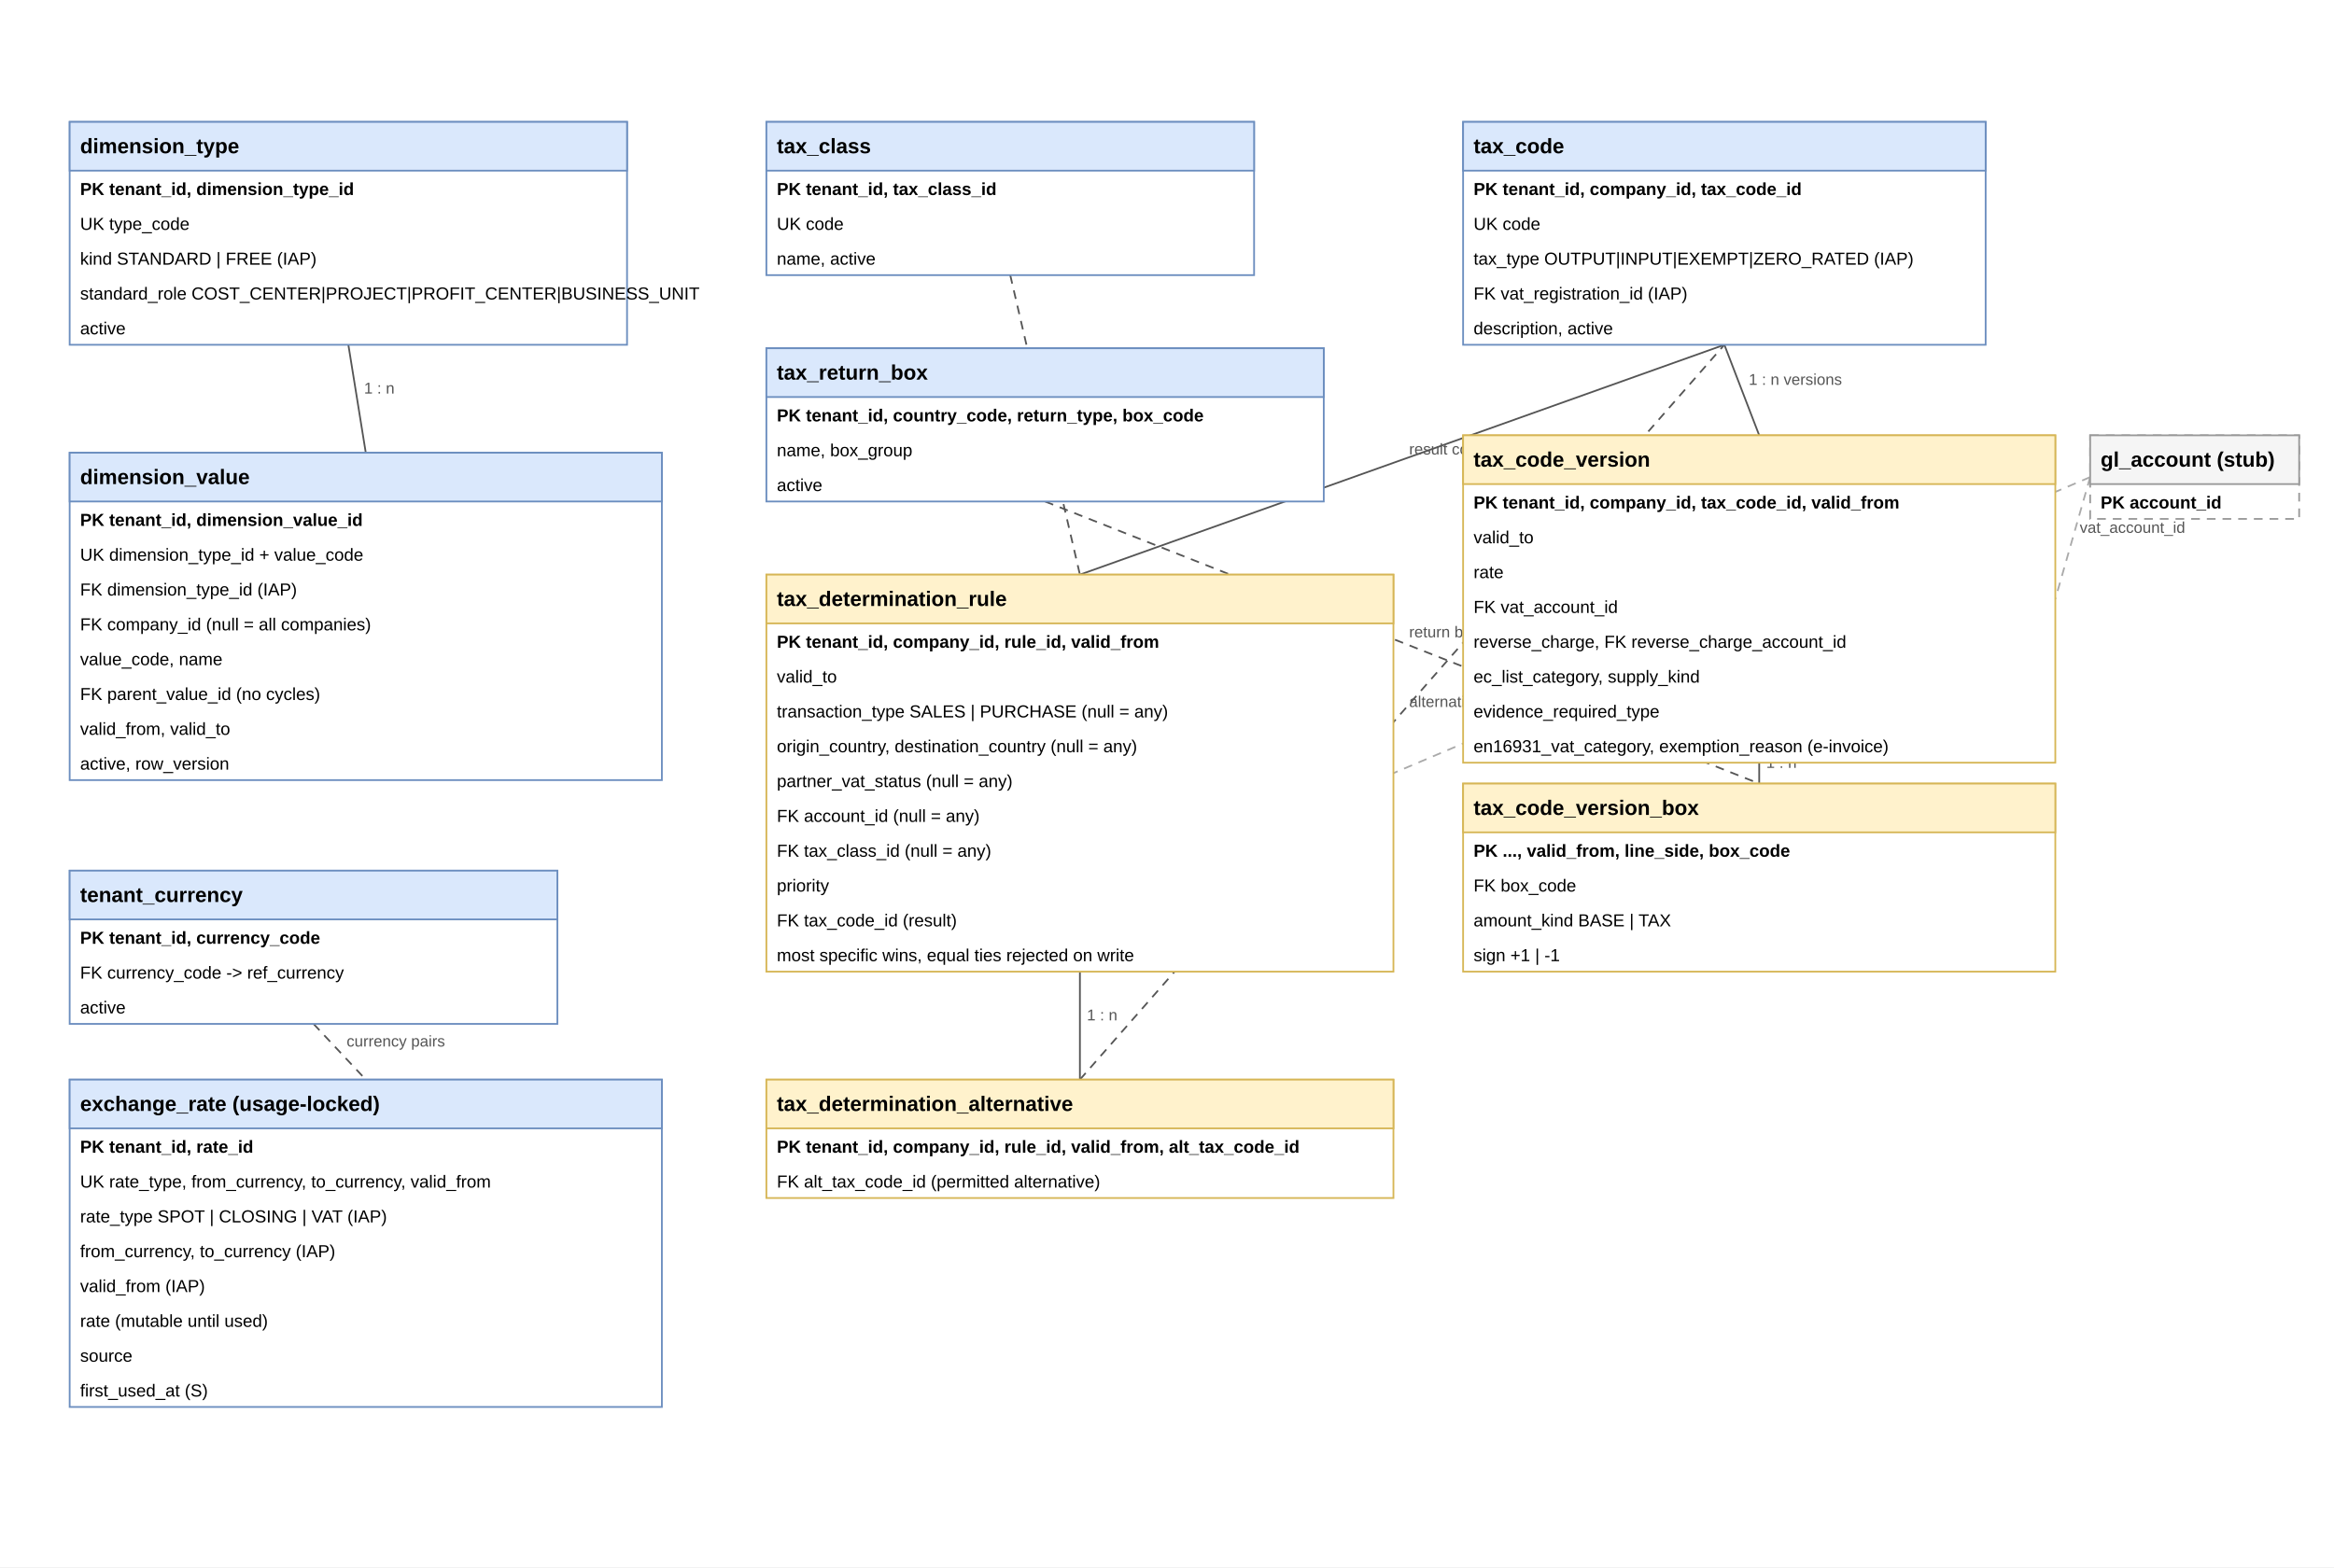
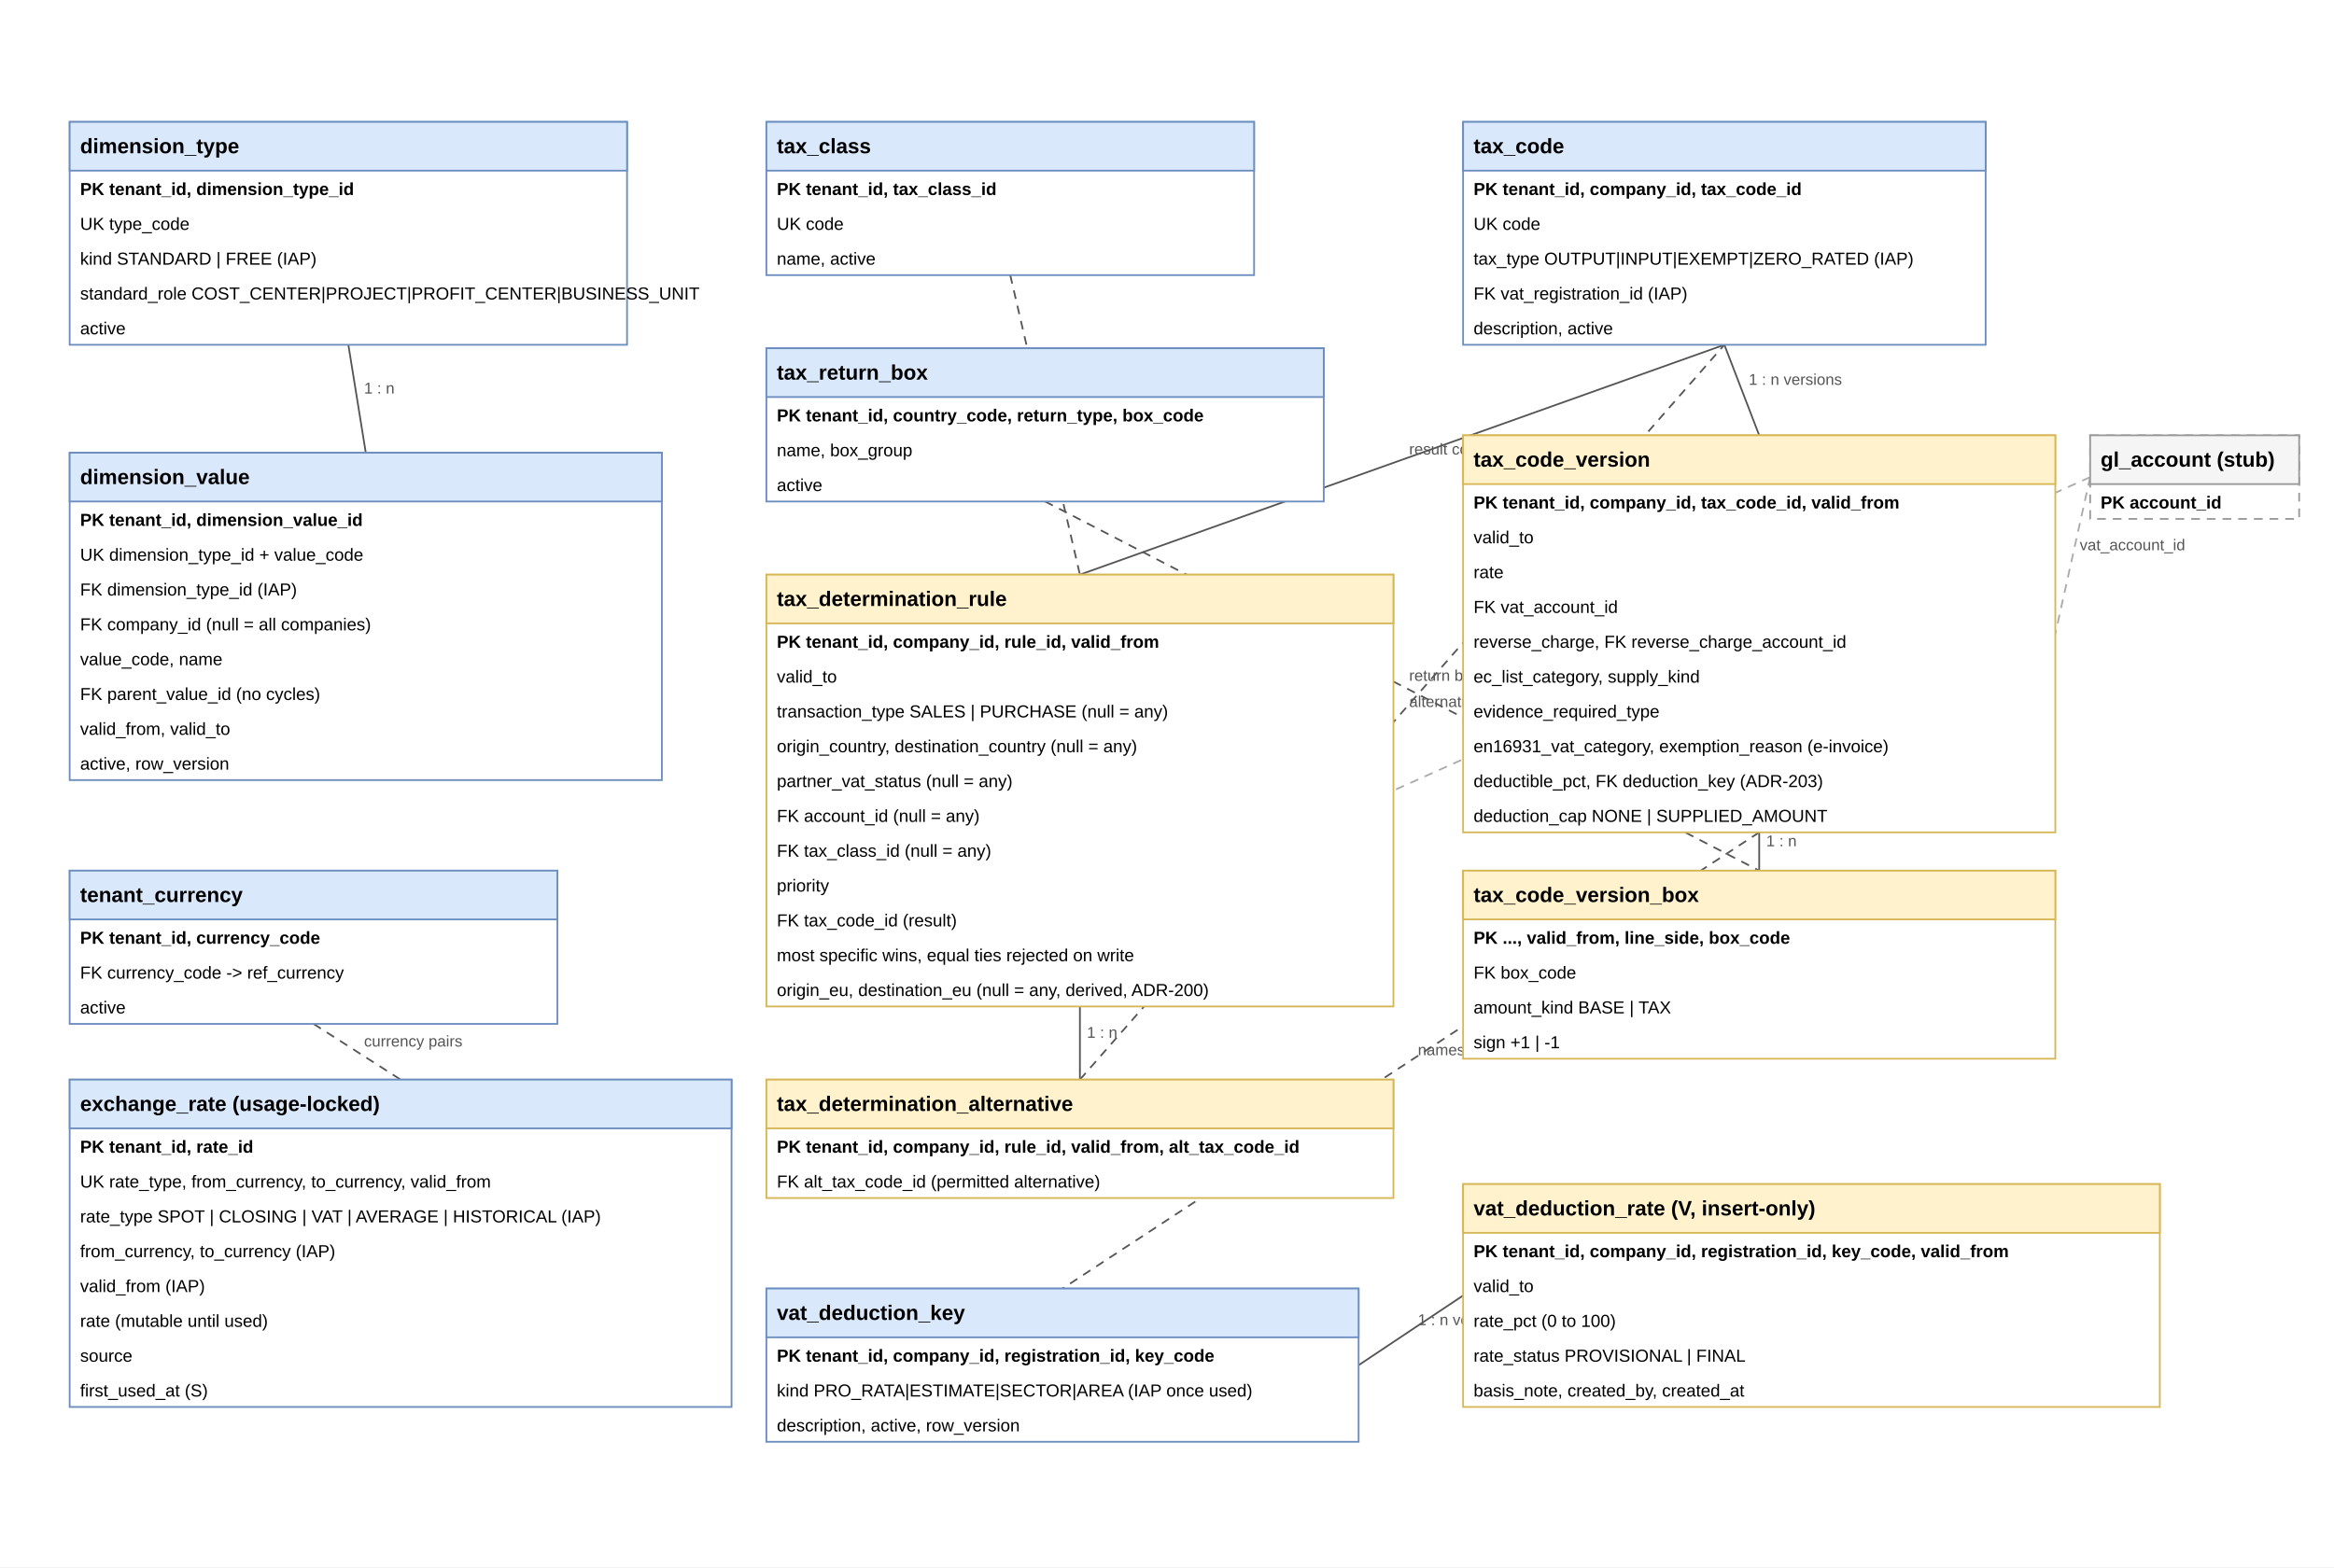
<svg xmlns="http://www.w3.org/2000/svg" viewBox="0 0 1340 900" font-family="Arial, sans-serif">
  <rect width="1340" height="900" fill="#fff" />
  <line x1="200" y1="198" x2="210" y2="260" stroke="#555" stroke-width="1" />
  <text x="209" y="226" font-size="9" fill="#555">1 : n</text>
-   <line x1="180" y1="588" x2="210" y2="620" stroke="#555" stroke-width="1" stroke-dasharray="5 4" />
-   <text x="199" y="601" font-size="9" fill="#555">currency pairs</text>
+   <line x1="180" y1="588" x2="230" y2="620" stroke="#555" stroke-width="1" stroke-dasharray="5 4" />
+   <text x="209" y="601" font-size="9" fill="#555">currency pairs</text>
  <line x1="990" y1="198" x2="1010" y2="250" stroke="#555" stroke-width="1" />
  <text x="1004" y="221" font-size="9" fill="#555">1 : n versions</text>
-   <line x1="1010" y1="438" x2="1010" y2="450" stroke="#555" stroke-width="1" />
-   <text x="1014" y="441" font-size="9" fill="#555">1 : n</text>
-   <line x1="600" y1="288" x2="1010" y2="450" stroke="#555" stroke-width="1" stroke-dasharray="5 4" />
-   <text x="809" y="366" font-size="9" fill="#555">return box</text>
+   <line x1="1010" y1="478" x2="1010" y2="500" stroke="#555" stroke-width="1" />
+   <text x="1014" y="486" font-size="9" fill="#555">1 : n</text>
+   <line x1="600" y1="288" x2="1010" y2="500" stroke="#555" stroke-width="1" stroke-dasharray="5 4" />
+   <text x="809" y="391" font-size="9" fill="#555">return box</text>
  <line x1="620" y1="330" x2="990" y2="198" stroke="#555" stroke-width="1" />
  <text x="809" y="261" font-size="9" fill="#555">result code</text>
-   <line x1="620" y1="558" x2="620" y2="620" stroke="#555" stroke-width="1" />
-   <text x="624" y="586" font-size="9" fill="#555">1 : n</text>
+   <line x1="620" y1="578" x2="620" y2="620" stroke="#555" stroke-width="1" />
+   <text x="624" y="596" font-size="9" fill="#555">1 : n</text>
  <line x1="620" y1="620" x2="990" y2="198" stroke="#555" stroke-width="1" stroke-dasharray="5 4" />
  <text x="809" y="406" font-size="9" fill="#555">alternative</text>
  <line x1="580" y1="158" x2="620" y2="330" stroke="#555" stroke-width="1" stroke-dasharray="5 4" />
  <text x="604" y="241" font-size="9" fill="#555">material class</text>
-   <line x1="1200" y1="274" x2="800" y2="444" stroke="#aaa" stroke-width="1" stroke-dasharray="5 4" />
-   <text x="1004" y="356" font-size="9" fill="#555">account</text>
-   <line x1="1200" y1="274" x2="1180" y2="344" stroke="#aaa" stroke-width="1" stroke-dasharray="5 4" />
-   <text x="1194" y="306" font-size="9" fill="#555">vat_account_id</text>
+   <line x1="1200" y1="274" x2="800" y2="454" stroke="#aaa" stroke-width="1" stroke-dasharray="5 4" />
+   <text x="1004" y="361" font-size="9" fill="#555">account</text>
+   <line x1="1200" y1="274" x2="1180" y2="364" stroke="#aaa" stroke-width="1" stroke-dasharray="5 4" />
+   <text x="1194" y="316" font-size="9" fill="#555">vat_account_id</text>
+   <line x1="780" y1="784" x2="840" y2="744" stroke="#555" stroke-width="1" />
+   <text x="814" y="761" font-size="9" fill="#555">1 : n versions</text>
+   <line x1="1010" y1="478" x2="610" y2="740" stroke="#555" stroke-width="1" stroke-dasharray="5 4" />
+   <text x="814" y="606" font-size="9" fill="#555">names deduction key</text>
  <rect x="40" y="70" width="320" height="128" fill="#fff" stroke="#6c8ebf" />
  <rect x="40" y="70" width="320" height="28" fill="#dae8fc" stroke="#6c8ebf" />
  <text x="46" y="88" font-size="12" font-weight="bold">dimension_type</text>
  <text x="46" y="112" font-size="10" font-weight="bold">PK  tenant_id, dimension_type_id</text>
  <text x="46" y="132" font-size="10">UK type_code</text>
  <text x="46" y="152" font-size="10">kind  STANDARD | FREE  (IAP)</text>
  <text x="46" y="172" font-size="10">standard_role  COST_CENTER|PROJECT|PROFIT_CENTER|BUSINESS_UNIT</text>
  <text x="46" y="192" font-size="10">active</text>
  <rect x="40" y="260" width="340" height="188" fill="#fff" stroke="#6c8ebf" />
  <rect x="40" y="260" width="340" height="28" fill="#dae8fc" stroke="#6c8ebf" />
  <text x="46" y="278" font-size="12" font-weight="bold">dimension_value</text>
  <text x="46" y="302" font-size="10" font-weight="bold">PK  tenant_id, dimension_value_id</text>
  <text x="46" y="322" font-size="10">UK dimension_type_id + value_code</text>
  <text x="46" y="342" font-size="10">FK dimension_type_id  (IAP)</text>
  <text x="46" y="362" font-size="10">FK company_id  (null = all companies)</text>
  <text x="46" y="382" font-size="10">value_code, name</text>
  <text x="46" y="402" font-size="10">FK parent_value_id  (no cycles)</text>
  <text x="46" y="422" font-size="10">valid_from, valid_to</text>
  <text x="46" y="442" font-size="10">active, row_version</text>
  <rect x="40" y="500" width="280" height="88" fill="#fff" stroke="#6c8ebf" />
  <rect x="40" y="500" width="280" height="28" fill="#dae8fc" stroke="#6c8ebf" />
  <text x="46" y="518" font-size="12" font-weight="bold">tenant_currency</text>
  <text x="46" y="542" font-size="10" font-weight="bold">PK  tenant_id, currency_code</text>
  <text x="46" y="562" font-size="10">FK currency_code -&gt; ref_currency</text>
  <text x="46" y="582" font-size="10">active</text>
-   <rect x="40" y="620" width="340" height="188" fill="#fff" stroke="#6c8ebf" />
-   <rect x="40" y="620" width="340" height="28" fill="#dae8fc" stroke="#6c8ebf" />
+   <rect x="40" y="620" width="380" height="188" fill="#fff" stroke="#6c8ebf" />
+   <rect x="40" y="620" width="380" height="28" fill="#dae8fc" stroke="#6c8ebf" />
  <text x="46" y="638" font-size="12" font-weight="bold">exchange_rate  (usage-locked)</text>
  <text x="46" y="662" font-size="10" font-weight="bold">PK  tenant_id, rate_id</text>
  <text x="46" y="682" font-size="10">UK rate_type, from_currency, to_currency, valid_from</text>
-   <text x="46" y="702" font-size="10">rate_type  SPOT | CLOSING | VAT  (IAP)</text>
+   <text x="46" y="702" font-size="10">rate_type  SPOT | CLOSING | VAT | AVERAGE | HISTORICAL  (IAP)</text>
  <text x="46" y="722" font-size="10">from_currency, to_currency  (IAP)</text>
  <text x="46" y="742" font-size="10">valid_from  (IAP)</text>
  <text x="46" y="762" font-size="10">rate  (mutable until used)</text>
  <text x="46" y="782" font-size="10">source</text>
  <text x="46" y="802" font-size="10">first_used_at  (S)</text>
  <rect x="440" y="70" width="280" height="88" fill="#fff" stroke="#6c8ebf" />
  <rect x="440" y="70" width="280" height="28" fill="#dae8fc" stroke="#6c8ebf" />
  <text x="446" y="88" font-size="12" font-weight="bold">tax_class</text>
  <text x="446" y="112" font-size="10" font-weight="bold">PK  tenant_id, tax_class_id</text>
  <text x="446" y="132" font-size="10">UK code</text>
  <text x="446" y="152" font-size="10">name, active</text>
  <rect x="440" y="200" width="320" height="88" fill="#fff" stroke="#6c8ebf" />
  <rect x="440" y="200" width="320" height="28" fill="#dae8fc" stroke="#6c8ebf" />
  <text x="446" y="218" font-size="12" font-weight="bold">tax_return_box</text>
  <text x="446" y="242" font-size="10" font-weight="bold">PK  tenant_id, country_code, return_type, box_code</text>
  <text x="446" y="262" font-size="10">name, box_group</text>
  <text x="446" y="282" font-size="10">active</text>
-   <rect x="440" y="330" width="360" height="228" fill="#fff" stroke="#d6b656" />
+   <rect x="440" y="330" width="360" height="248" fill="#fff" stroke="#d6b656" />
  <rect x="440" y="330" width="360" height="28" fill="#fff2cc" stroke="#d6b656" />
  <text x="446" y="348" font-size="12" font-weight="bold">tax_determination_rule</text>
  <text x="446" y="372" font-size="10" font-weight="bold">PK  tenant_id, company_id, rule_id, valid_from</text>
  <text x="446" y="392" font-size="10">valid_to</text>
  <text x="446" y="412" font-size="10">transaction_type  SALES | PURCHASE  (null = any)</text>
  <text x="446" y="432" font-size="10">origin_country, destination_country  (null = any)</text>
  <text x="446" y="452" font-size="10">partner_vat_status  (null = any)</text>
  <text x="446" y="472" font-size="10">FK account_id  (null = any)</text>
  <text x="446" y="492" font-size="10">FK tax_class_id  (null = any)</text>
  <text x="446" y="512" font-size="10">priority</text>
  <text x="446" y="532" font-size="10">FK tax_code_id  (result)</text>
  <text x="446" y="552" font-size="10">most specific wins, equal ties rejected on write</text>
+   <text x="446" y="572" font-size="10">origin_eu, destination_eu  (null = any, derived, ADR-200)</text>
  <rect x="440" y="620" width="360" height="68" fill="#fff" stroke="#d6b656" />
  <rect x="440" y="620" width="360" height="28" fill="#fff2cc" stroke="#d6b656" />
  <text x="446" y="638" font-size="12" font-weight="bold">tax_determination_alternative</text>
  <text x="446" y="662" font-size="10" font-weight="bold">PK  tenant_id, company_id, rule_id, valid_from, alt_tax_code_id</text>
  <text x="446" y="682" font-size="10">FK alt_tax_code_id  (permitted alternative)</text>
  <rect x="840" y="70" width="300" height="128" fill="#fff" stroke="#6c8ebf" />
  <rect x="840" y="70" width="300" height="28" fill="#dae8fc" stroke="#6c8ebf" />
  <text x="846" y="88" font-size="12" font-weight="bold">tax_code</text>
  <text x="846" y="112" font-size="10" font-weight="bold">PK  tenant_id, company_id, tax_code_id</text>
  <text x="846" y="132" font-size="10">UK code</text>
  <text x="846" y="152" font-size="10">tax_type  OUTPUT|INPUT|EXEMPT|ZERO_RATED  (IAP)</text>
  <text x="846" y="172" font-size="10">FK vat_registration_id  (IAP)</text>
  <text x="846" y="192" font-size="10">description, active</text>
-   <rect x="840" y="250" width="340" height="188" fill="#fff" stroke="#d6b656" />
+   <rect x="840" y="250" width="340" height="228" fill="#fff" stroke="#d6b656" />
  <rect x="840" y="250" width="340" height="28" fill="#fff2cc" stroke="#d6b656" />
  <text x="846" y="268" font-size="12" font-weight="bold">tax_code_version</text>
  <text x="846" y="292" font-size="10" font-weight="bold">PK  tenant_id, company_id, tax_code_id, valid_from</text>
  <text x="846" y="312" font-size="10">valid_to</text>
  <text x="846" y="332" font-size="10">rate</text>
  <text x="846" y="352" font-size="10">FK vat_account_id</text>
  <text x="846" y="372" font-size="10">reverse_charge, FK reverse_charge_account_id</text>
  <text x="846" y="392" font-size="10">ec_list_category, supply_kind</text>
  <text x="846" y="412" font-size="10">evidence_required_type</text>
  <text x="846" y="432" font-size="10">en16931_vat_category, exemption_reason  (e-invoice)</text>
-   <rect x="840" y="450" width="340" height="108" fill="#fff" stroke="#d6b656" />
-   <rect x="840" y="450" width="340" height="28" fill="#fff2cc" stroke="#d6b656" />
-   <text x="846" y="468" font-size="12" font-weight="bold">tax_code_version_box</text>
-   <text x="846" y="492" font-size="10" font-weight="bold">PK  ..., valid_from, line_side, box_code</text>
-   <text x="846" y="512" font-size="10">FK box_code</text>
-   <text x="846" y="532" font-size="10">amount_kind  BASE | TAX</text>
-   <text x="846" y="552" font-size="10">sign  +1 | -1</text>
+   <text x="846" y="452" font-size="10">deductible_pct, FK deduction_key  (ADR-203)</text>
+   <text x="846" y="472" font-size="10">deduction_cap  NONE | SUPPLIED_AMOUNT</text>
+   <rect x="840" y="500" width="340" height="108" fill="#fff" stroke="#d6b656" />
+   <rect x="840" y="500" width="340" height="28" fill="#fff2cc" stroke="#d6b656" />
+   <text x="846" y="518" font-size="12" font-weight="bold">tax_code_version_box</text>
+   <text x="846" y="542" font-size="10" font-weight="bold">PK  ..., valid_from, line_side, box_code</text>
+   <text x="846" y="562" font-size="10">FK box_code</text>
+   <text x="846" y="582" font-size="10">amount_kind  BASE | TAX</text>
+   <text x="846" y="602" font-size="10">sign  +1 | -1</text>
  <rect x="1200" y="250" width="120" height="48" fill="#fff" stroke="#999999" stroke-dasharray="5 4" />
  <rect x="1200" y="250" width="120" height="28" fill="#f5f5f5" stroke="#999999" />
  <text x="1206" y="268" font-size="12" font-weight="bold">gl_account  (stub)</text>
  <text x="1206" y="292" font-size="10" font-weight="bold">PK  account_id</text>
+   <rect x="440" y="740" width="340" height="88" fill="#fff" stroke="#6c8ebf" />
+   <rect x="440" y="740" width="340" height="28" fill="#dae8fc" stroke="#6c8ebf" />
+   <text x="446" y="758" font-size="12" font-weight="bold">vat_deduction_key</text>
+   <text x="446" y="782" font-size="10" font-weight="bold">PK  tenant_id, company_id, registration_id, key_code</text>
+   <text x="446" y="802" font-size="10">kind  PRO_RATA|ESTIMATE|SECTOR|AREA  (IAP once used)</text>
+   <text x="446" y="822" font-size="10">description, active, row_version</text>
+   <rect x="840" y="680" width="400" height="128" fill="#fff" stroke="#d6b656" />
+   <rect x="840" y="680" width="400" height="28" fill="#fff2cc" stroke="#d6b656" />
+   <text x="846" y="698" font-size="12" font-weight="bold">vat_deduction_rate  (V, insert-only)</text>
+   <text x="846" y="722" font-size="10" font-weight="bold">PK  tenant_id, company_id, registration_id, key_code, valid_from</text>
+   <text x="846" y="742" font-size="10">valid_to</text>
+   <text x="846" y="762" font-size="10">rate_pct  (0 to 100)</text>
+   <text x="846" y="782" font-size="10">rate_status  PROVISIONAL | FINAL</text>
+   <text x="846" y="802" font-size="10">basis_note, created_by, created_at</text>
</svg>
